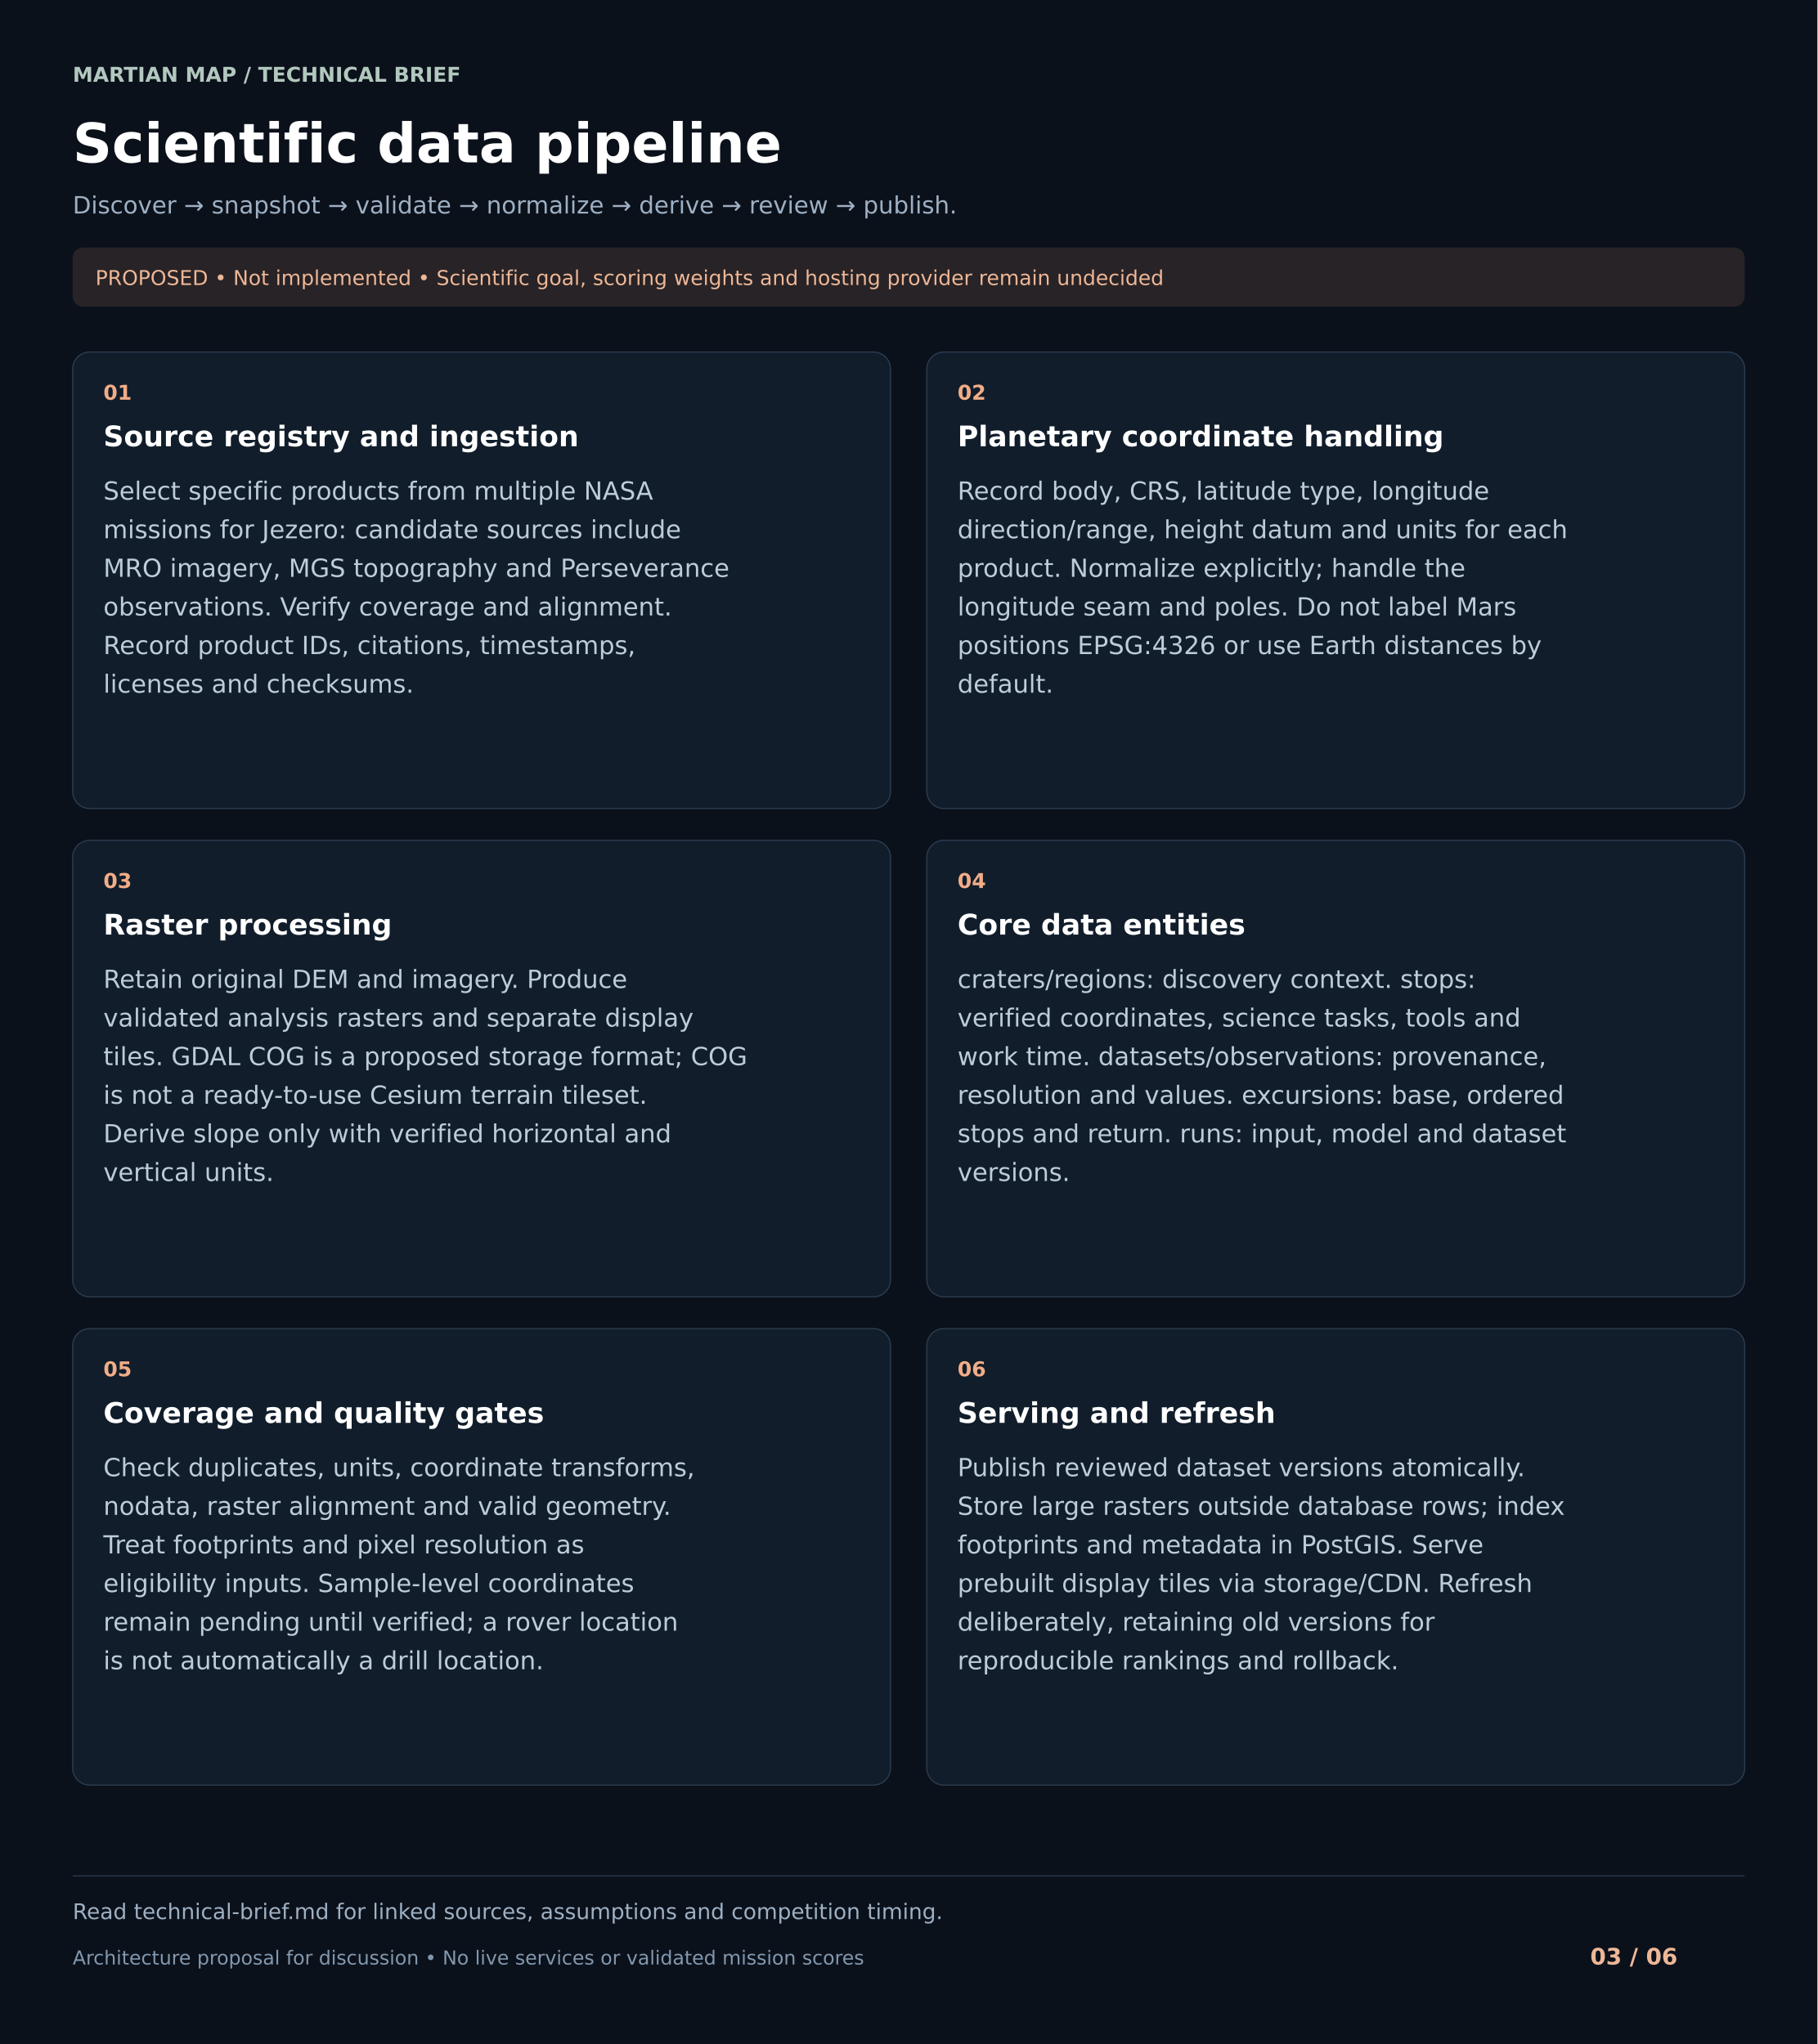
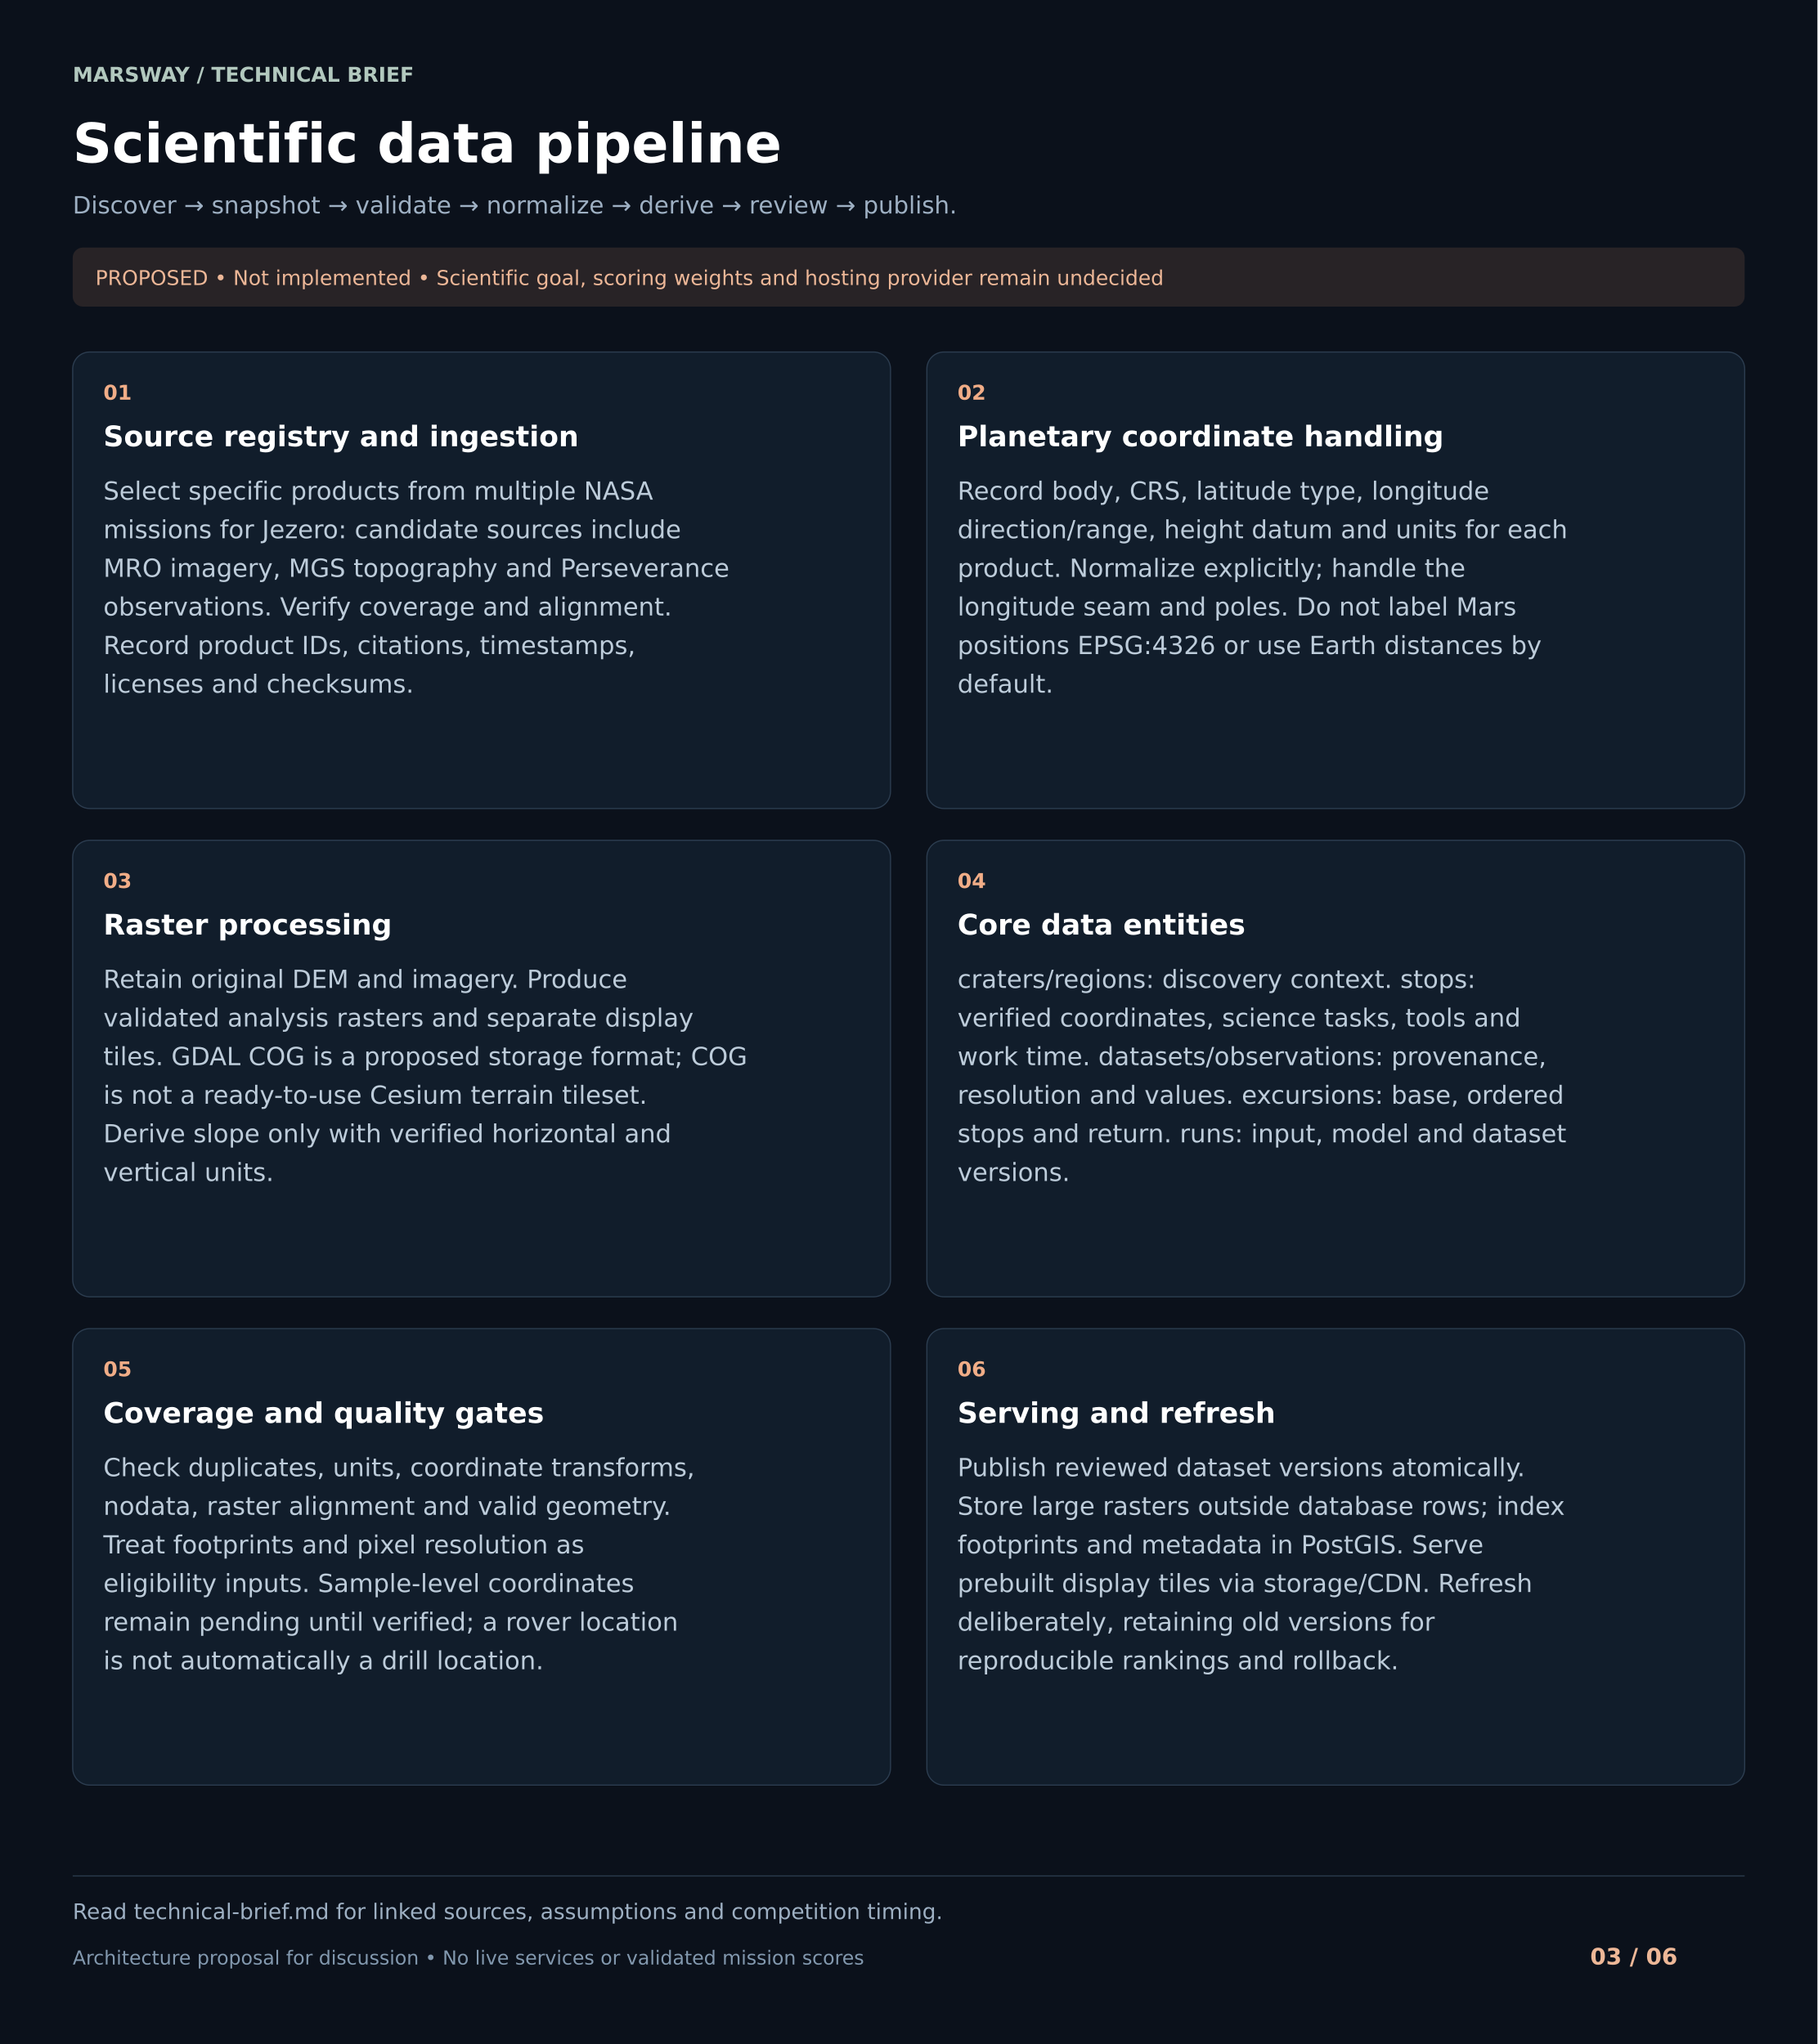
<svg xmlns="http://www.w3.org/2000/svg" width="1600" height="1800" viewBox="0 0 1600 1800">
  <defs>
    <marker id="a" markerWidth="8" markerHeight="8" refX="6" refY="4" orient="auto">
      <path d="M0 0L8 4L0 8" fill="none" stroke="#eab18d" stroke-width="1.5" />
    </marker>
  </defs>
  <rect x="0" y="0" width="1600" height="1800" rx="0" fill="#0b111b" stroke="none" />
-   <text x="64" y="72" font-family="DejaVu Sans,sans-serif" font-size="18" font-weight="700" fill="#b2c8be">MARTIAN MAP  /  TECHNICAL BRIEF</text>
+   <text x="64" y="72" font-family="DejaVu Sans,sans-serif" font-size="18" font-weight="700" fill="#b2c8be">MARSWAY  /  TECHNICAL BRIEF</text>
  <text x="64" y="143" font-family="DejaVu Sans,sans-serif" font-size="48" font-weight="700" fill="#fff">Scientific data pipeline</text>
  <text x="64" y="188" font-family="DejaVu Sans,sans-serif" font-size="21" font-weight="400" fill="#9eb0c3">Discover → snapshot → validate → normalize → derive → review → publish.</text>
  <rect x="64" y="218" width="1472" height="52" rx="9" fill="#282326" stroke="none" />
  <text x="84" y="251" font-family="DejaVu Sans,sans-serif" font-size="18" font-weight="400" fill="#edb797">PROPOSED • Not implemented • Scientific goal, scoring weights and hosting provider remain undecided</text>
  <rect x="64" y="310" width="720" height="402" rx="15" fill="#111d2b" stroke="#2c3d50" />
  <text x="91" y="352" font-family="DejaVu Sans,sans-serif" font-size="18" font-weight="700" fill="#f1ad87">01</text>
  <text x="91" y="393" font-family="DejaVu Sans,sans-serif" font-size="25" font-weight="700" fill="#fff">Source registry and ingestion</text>
  <text x="91" y="440" font-family="DejaVu Sans,sans-serif" font-size="22" font-weight="400" fill="#bdccda">Select specific products from multiple NASA</text>
  <text x="91" y="474" font-family="DejaVu Sans,sans-serif" font-size="22" font-weight="400" fill="#bdccda">missions for Jezero: candidate sources include</text>
  <text x="91" y="508" font-family="DejaVu Sans,sans-serif" font-size="22" font-weight="400" fill="#bdccda">MRO imagery, MGS topography and Perseverance</text>
  <text x="91" y="542" font-family="DejaVu Sans,sans-serif" font-size="22" font-weight="400" fill="#bdccda">observations. Verify coverage and alignment.</text>
  <text x="91" y="576" font-family="DejaVu Sans,sans-serif" font-size="22" font-weight="400" fill="#bdccda">Record product IDs, citations, timestamps,</text>
  <text x="91" y="610" font-family="DejaVu Sans,sans-serif" font-size="22" font-weight="400" fill="#bdccda">licenses and checksums.</text>
  <rect x="816" y="310" width="720" height="402" rx="15" fill="#111d2b" stroke="#2c3d50" />
  <text x="843" y="352" font-family="DejaVu Sans,sans-serif" font-size="18" font-weight="700" fill="#f1ad87">02</text>
  <text x="843" y="393" font-family="DejaVu Sans,sans-serif" font-size="25" font-weight="700" fill="#fff">Planetary coordinate handling</text>
  <text x="843" y="440" font-family="DejaVu Sans,sans-serif" font-size="22" font-weight="400" fill="#bdccda">Record body, CRS, latitude type, longitude</text>
  <text x="843" y="474" font-family="DejaVu Sans,sans-serif" font-size="22" font-weight="400" fill="#bdccda">direction/range, height datum and units for each</text>
  <text x="843" y="508" font-family="DejaVu Sans,sans-serif" font-size="22" font-weight="400" fill="#bdccda">product. Normalize explicitly; handle the</text>
  <text x="843" y="542" font-family="DejaVu Sans,sans-serif" font-size="22" font-weight="400" fill="#bdccda">longitude seam and poles. Do not label Mars</text>
  <text x="843" y="576" font-family="DejaVu Sans,sans-serif" font-size="22" font-weight="400" fill="#bdccda">positions EPSG:4326 or use Earth distances by</text>
  <text x="843" y="610" font-family="DejaVu Sans,sans-serif" font-size="22" font-weight="400" fill="#bdccda">default.</text>
  <rect x="64" y="740" width="720" height="402" rx="15" fill="#111d2b" stroke="#2c3d50" />
  <text x="91" y="782" font-family="DejaVu Sans,sans-serif" font-size="18" font-weight="700" fill="#f1ad87">03</text>
  <text x="91" y="823" font-family="DejaVu Sans,sans-serif" font-size="25" font-weight="700" fill="#fff">Raster processing</text>
  <text x="91" y="870" font-family="DejaVu Sans,sans-serif" font-size="22" font-weight="400" fill="#bdccda">Retain original DEM and imagery. Produce</text>
  <text x="91" y="904" font-family="DejaVu Sans,sans-serif" font-size="22" font-weight="400" fill="#bdccda">validated analysis rasters and separate display</text>
  <text x="91" y="938" font-family="DejaVu Sans,sans-serif" font-size="22" font-weight="400" fill="#bdccda">tiles. GDAL COG is a proposed storage format; COG</text>
  <text x="91" y="972" font-family="DejaVu Sans,sans-serif" font-size="22" font-weight="400" fill="#bdccda">is not a ready-to-use Cesium terrain tileset.</text>
  <text x="91" y="1006" font-family="DejaVu Sans,sans-serif" font-size="22" font-weight="400" fill="#bdccda">Derive slope only with verified horizontal and</text>
  <text x="91" y="1040" font-family="DejaVu Sans,sans-serif" font-size="22" font-weight="400" fill="#bdccda">vertical units.</text>
  <rect x="816" y="740" width="720" height="402" rx="15" fill="#111d2b" stroke="#2c3d50" />
  <text x="843" y="782" font-family="DejaVu Sans,sans-serif" font-size="18" font-weight="700" fill="#f1ad87">04</text>
  <text x="843" y="823" font-family="DejaVu Sans,sans-serif" font-size="25" font-weight="700" fill="#fff">Core data entities</text>
  <text x="843" y="870" font-family="DejaVu Sans,sans-serif" font-size="22" font-weight="400" fill="#bdccda">craters/regions: discovery context. stops:</text>
  <text x="843" y="904" font-family="DejaVu Sans,sans-serif" font-size="22" font-weight="400" fill="#bdccda">verified coordinates, science tasks, tools and</text>
  <text x="843" y="938" font-family="DejaVu Sans,sans-serif" font-size="22" font-weight="400" fill="#bdccda">work time. datasets/observations: provenance,</text>
  <text x="843" y="972" font-family="DejaVu Sans,sans-serif" font-size="22" font-weight="400" fill="#bdccda">resolution and values. excursions: base, ordered</text>
  <text x="843" y="1006" font-family="DejaVu Sans,sans-serif" font-size="22" font-weight="400" fill="#bdccda">stops and return. runs: input, model and dataset</text>
  <text x="843" y="1040" font-family="DejaVu Sans,sans-serif" font-size="22" font-weight="400" fill="#bdccda">versions.</text>
  <rect x="64" y="1170" width="720" height="402" rx="15" fill="#111d2b" stroke="#2c3d50" />
  <text x="91" y="1212" font-family="DejaVu Sans,sans-serif" font-size="18" font-weight="700" fill="#f1ad87">05</text>
  <text x="91" y="1253" font-family="DejaVu Sans,sans-serif" font-size="25" font-weight="700" fill="#fff">Coverage and quality gates</text>
  <text x="91" y="1300" font-family="DejaVu Sans,sans-serif" font-size="22" font-weight="400" fill="#bdccda">Check duplicates, units, coordinate transforms,</text>
  <text x="91" y="1334" font-family="DejaVu Sans,sans-serif" font-size="22" font-weight="400" fill="#bdccda">nodata, raster alignment and valid geometry.</text>
  <text x="91" y="1368" font-family="DejaVu Sans,sans-serif" font-size="22" font-weight="400" fill="#bdccda">Treat footprints and pixel resolution as</text>
  <text x="91" y="1402" font-family="DejaVu Sans,sans-serif" font-size="22" font-weight="400" fill="#bdccda">eligibility inputs. Sample-level coordinates</text>
  <text x="91" y="1436" font-family="DejaVu Sans,sans-serif" font-size="22" font-weight="400" fill="#bdccda">remain pending until verified; a rover location</text>
  <text x="91" y="1470" font-family="DejaVu Sans,sans-serif" font-size="22" font-weight="400" fill="#bdccda">is not automatically a drill location.</text>
  <rect x="816" y="1170" width="720" height="402" rx="15" fill="#111d2b" stroke="#2c3d50" />
  <text x="843" y="1212" font-family="DejaVu Sans,sans-serif" font-size="18" font-weight="700" fill="#f1ad87">06</text>
  <text x="843" y="1253" font-family="DejaVu Sans,sans-serif" font-size="25" font-weight="700" fill="#fff">Serving and refresh</text>
  <text x="843" y="1300" font-family="DejaVu Sans,sans-serif" font-size="22" font-weight="400" fill="#bdccda">Publish reviewed dataset versions atomically.</text>
  <text x="843" y="1334" font-family="DejaVu Sans,sans-serif" font-size="22" font-weight="400" fill="#bdccda">Store large rasters outside database rows; index</text>
  <text x="843" y="1368" font-family="DejaVu Sans,sans-serif" font-size="22" font-weight="400" fill="#bdccda">footprints and metadata in PostGIS. Serve</text>
  <text x="843" y="1402" font-family="DejaVu Sans,sans-serif" font-size="22" font-weight="400" fill="#bdccda">prebuilt display tiles via storage/CDN. Refresh</text>
  <text x="843" y="1436" font-family="DejaVu Sans,sans-serif" font-size="22" font-weight="400" fill="#bdccda">deliberately, retaining old versions for</text>
  <text x="843" y="1470" font-family="DejaVu Sans,sans-serif" font-size="22" font-weight="400" fill="#bdccda">reproducible rankings and rollback.</text>
  <path d="M64 1652 H1536" stroke="#2b3a4c" />
  <text x="64" y="1690" font-family="DejaVu Sans,sans-serif" font-size="19" font-weight="400" fill="#9eb0c3">Read technical-brief.md for linked sources, assumptions and competition timing.</text>
  <text x="64" y="1730" font-family="DejaVu Sans,sans-serif" font-size="17" font-weight="400" fill="#8298ae">Architecture proposal for discussion • No live services or validated mission scores</text>
  <text x="1400" y="1730" font-family="DejaVu Sans,sans-serif" font-size="20" font-weight="700" fill="#edb797">03 / 06</text>
</svg>
